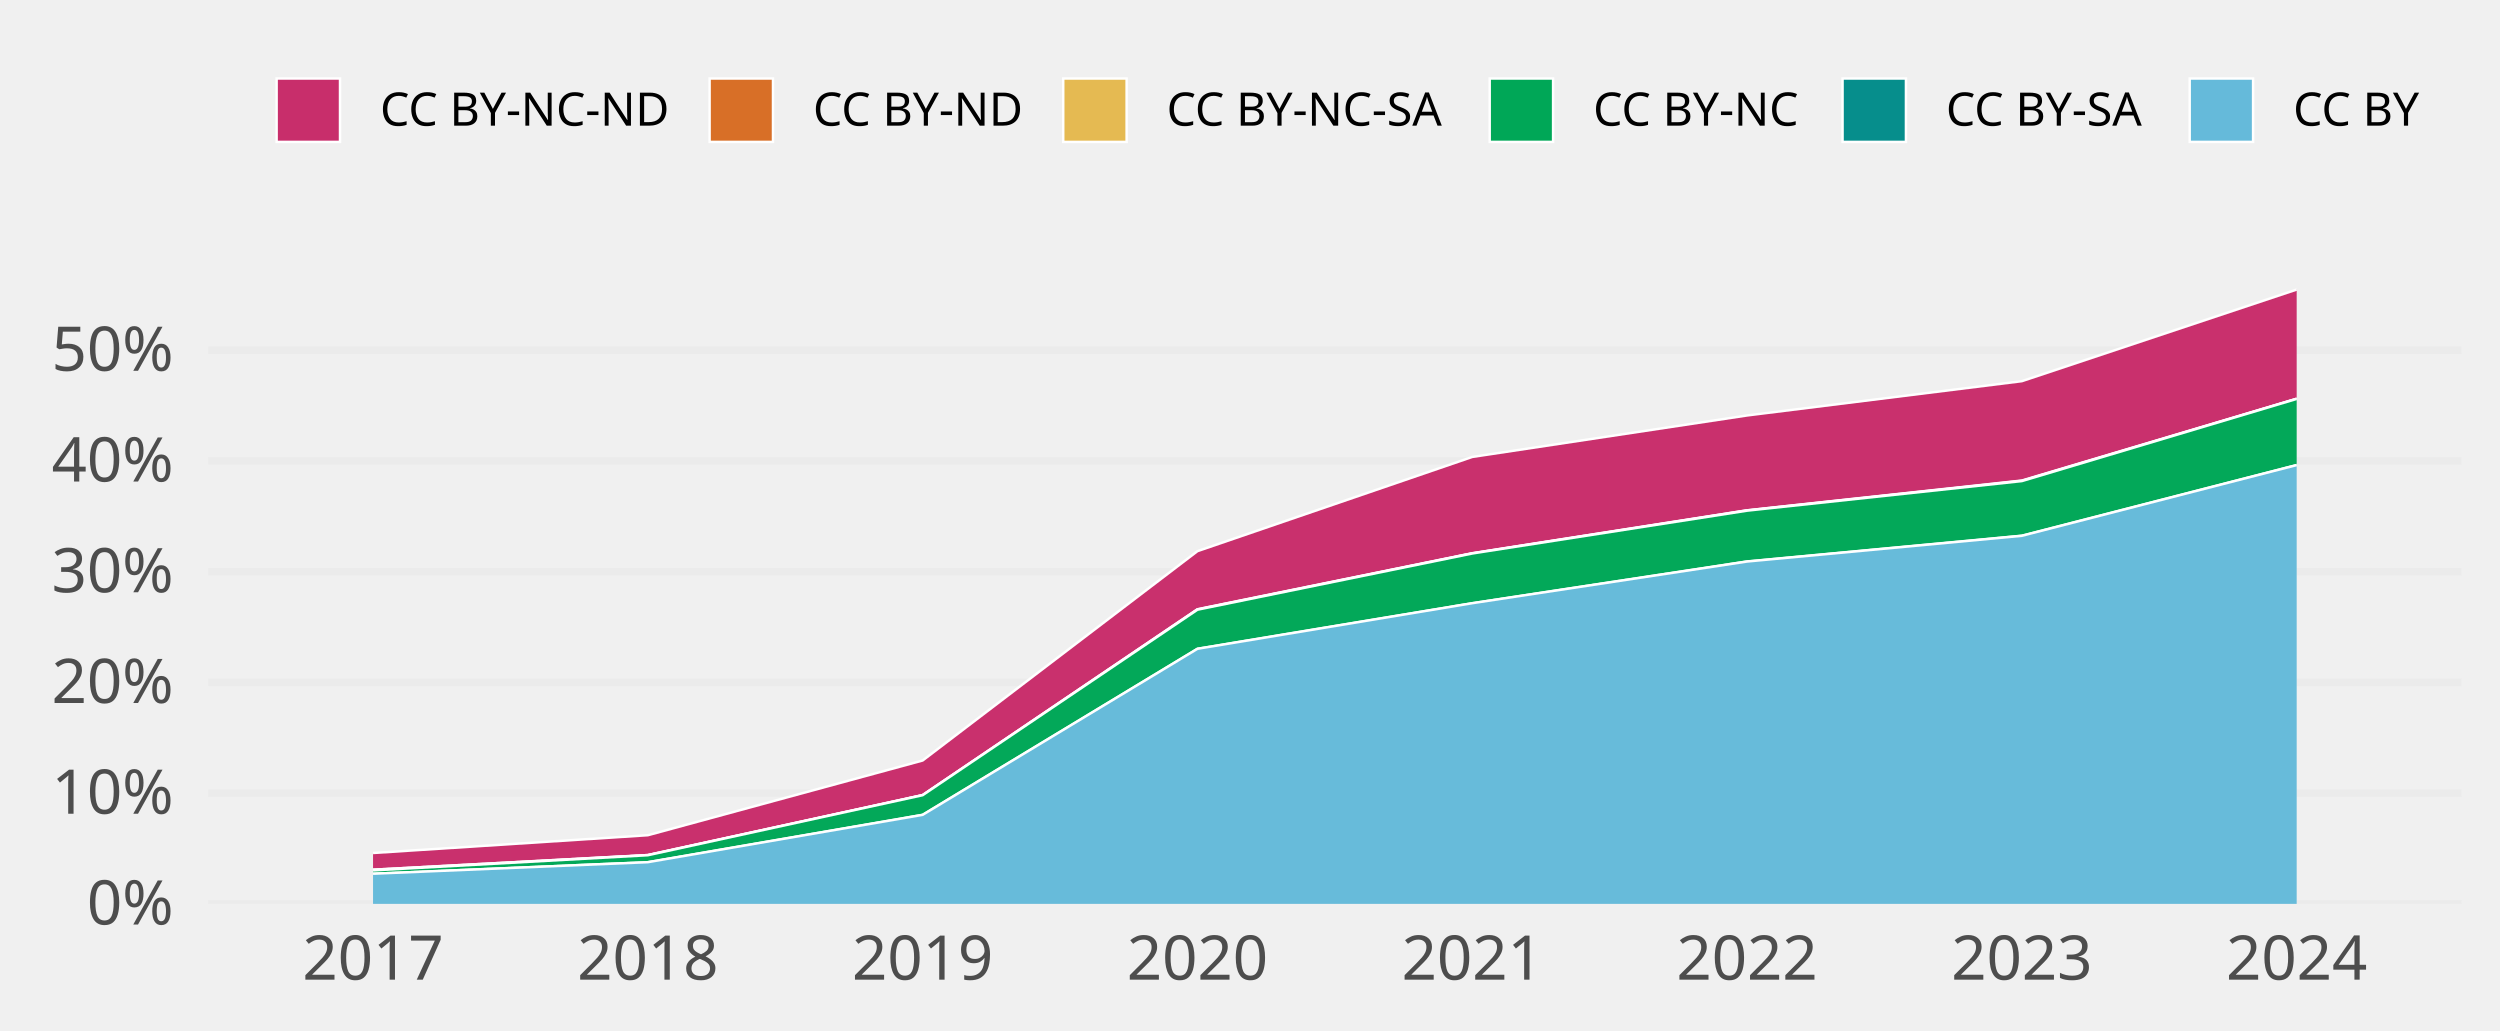
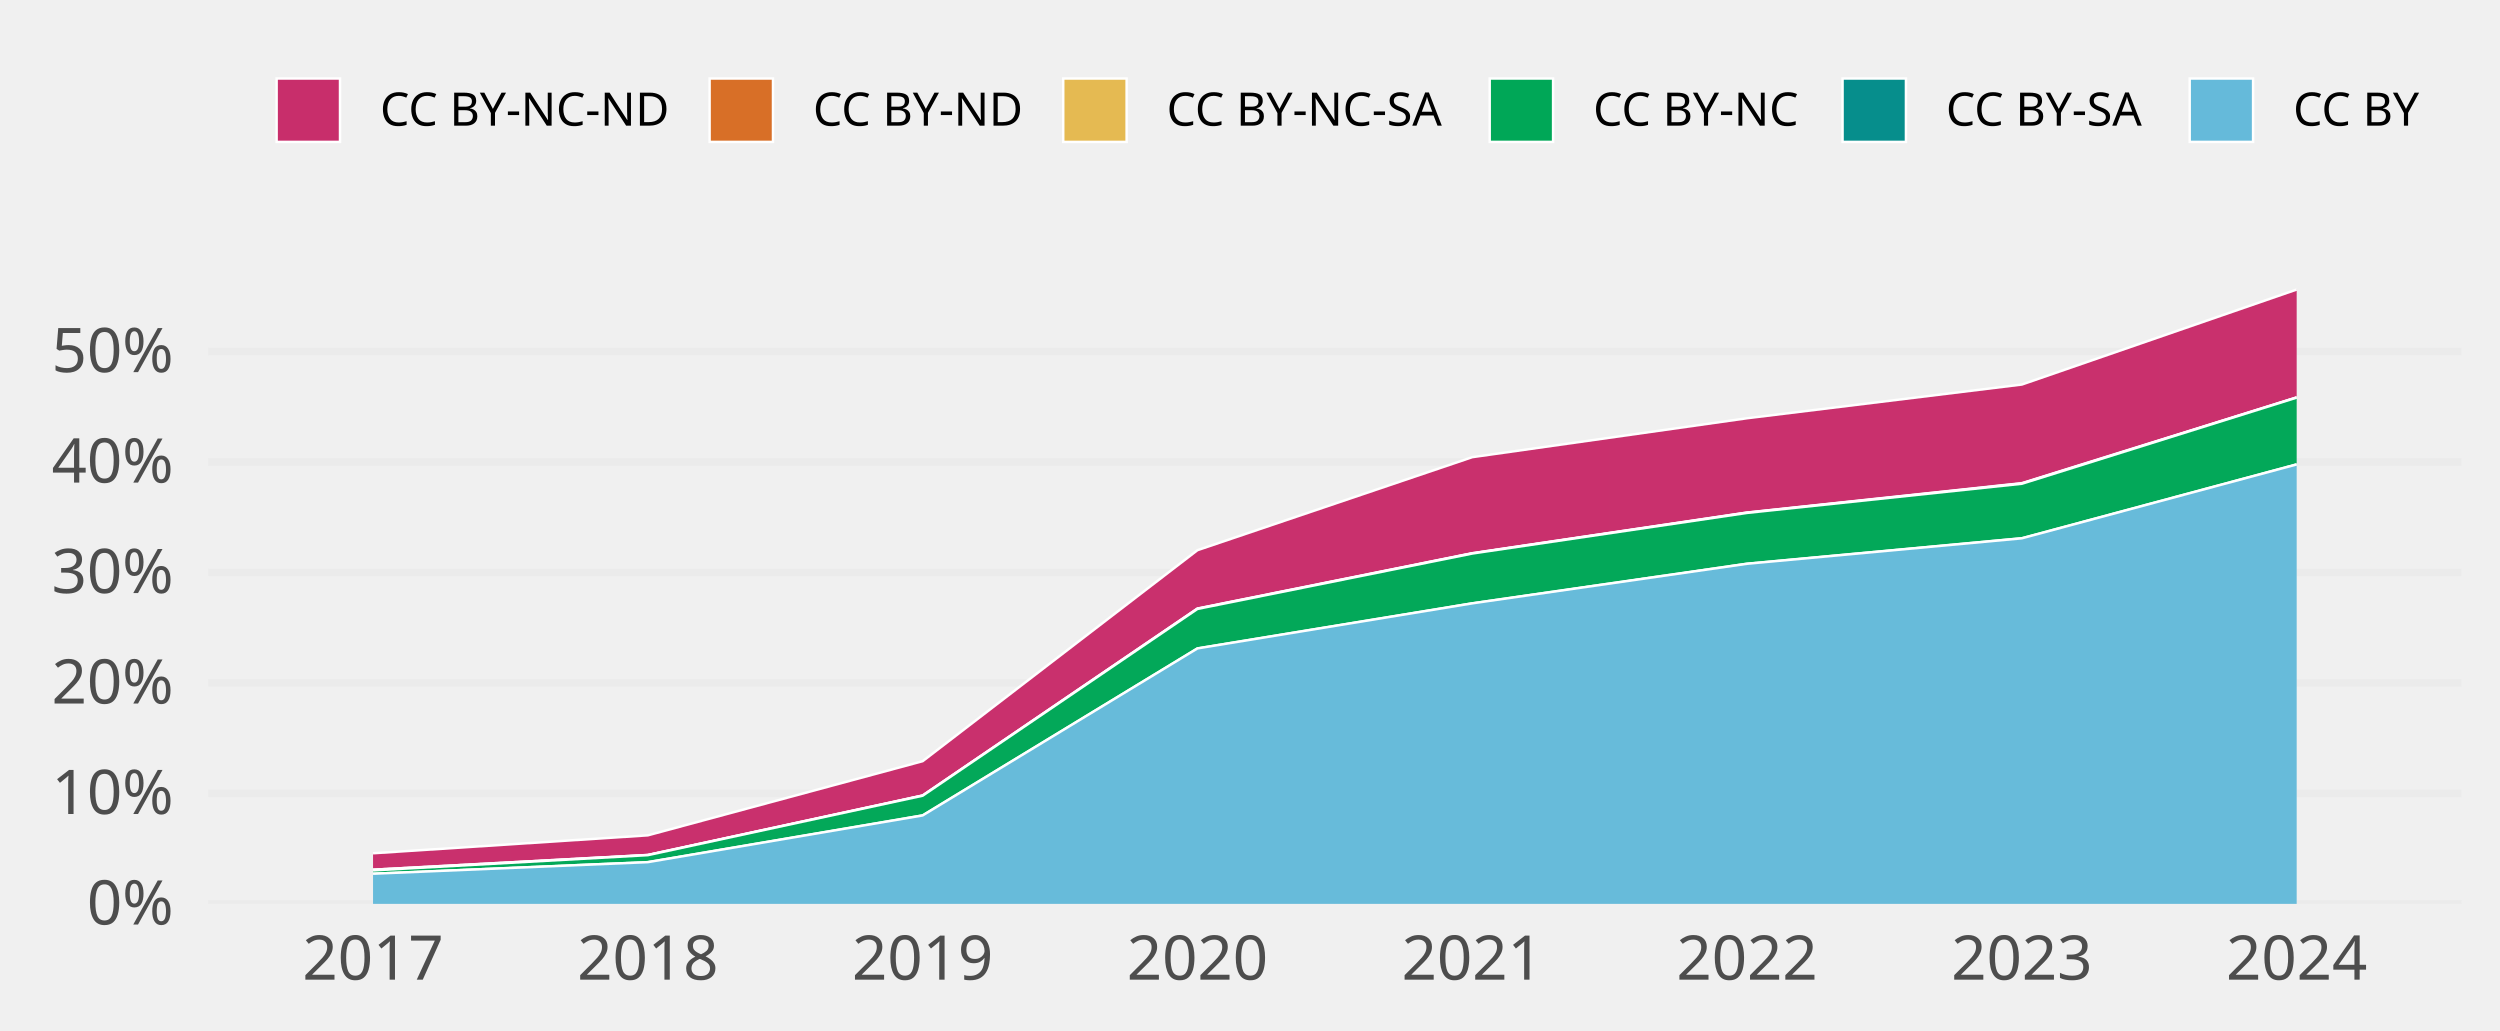
<svg xmlns="http://www.w3.org/2000/svg" class="svglite" width="648.00pt" height="266.98pt" viewBox="0 0 648.00 266.98">
  <defs>
    <style type="text/css">
    .svglite line, .svglite polyline, .svglite polygon, .svglite path, .svglite rect, .svglite circle {
      fill: none;
      stroke: #000000;
      stroke-linecap: round;
      stroke-linejoin: round;
      stroke-miterlimit: 10.00;
    }
    .svglite text {
      white-space: pre;
    }
  </style>
  </defs>
  <rect width="100%" height="100%" style="stroke: none; fill: none;" />
  <defs>
    <clipPath id="cpMC4wMHw2NDguMDB8MC4wMHwyNjYuOTg=">
      <rect x="0.00" y="0.00" width="648.00" height="266.98" />
    </clipPath>
  </defs>
  <g clip-path="url(#cpMC4wMHw2NDguMDB8MC4wMHwyNjYuOTg=)">
</g>
  <defs>
    <clipPath id="cpNTMuOTV8NjM4LjA0fDY3LjA5fDIzNC4yOA==">
      <rect x="53.95" y="67.09" width="584.09" height="167.19" />
    </clipPath>
  </defs>
  <g clip-path="url(#cpNTMuOTV8NjM4LjA0fDY3LjA5fDIzNC4yOA==)">
    <polyline points="53.95,234.28 638.04,234.28 " style="stroke-width: 1.94; stroke: #EBEBEB; stroke-linecap: butt;" />
-     <polyline points="53.95,205.58 638.04,205.58 " style="stroke-width: 1.94; stroke: #EBEBEB; stroke-linecap: butt;" />
-     <polyline points="53.95,176.87 638.04,176.87 " style="stroke-width: 1.94; stroke: #EBEBEB; stroke-linecap: butt;" />
-     <polyline points="53.95,148.17 638.04,148.17 " style="stroke-width: 1.94; stroke: #EBEBEB; stroke-linecap: butt;" />
-     <polyline points="53.95,119.47 638.04,119.47 " style="stroke-width: 1.94; stroke: #EBEBEB; stroke-linecap: butt;" />
-     <polyline points="53.95,90.77 638.04,90.77 " style="stroke-width: 1.94; stroke: #EBEBEB; stroke-linecap: butt;" />
-     <polygon points="96.69,221.10 167.92,216.49 239.15,197.12 310.38,142.86 381.61,118.44 452.84,107.69 524.07,98.80 595.30,75.05 595.30,103.34 524.07,124.55 452.84,132.27 381.61,143.39 310.38,157.92 239.15,206.08 167.92,221.63 96.69,225.42 " style="stroke-width: 0.00; stroke: none; stroke-linecap: butt; fill: #C82E6B;" />
-     <polyline points="96.69,221.10 167.92,216.49 239.15,197.12 310.38,142.86 381.61,118.44 452.84,107.69 524.07,98.80 595.30,75.05 " style="stroke-width: 0.64; stroke: #FFFFFF; stroke-linecap: butt;" />
-     <polygon points="96.69,225.42 167.92,221.63 239.15,206.08 310.38,157.92 381.61,143.39 452.84,132.27 524.07,124.55 595.30,103.34 595.30,103.36 524.07,124.62 452.84,132.28 381.61,143.41 310.38,157.94 239.15,206.09 167.92,221.63 96.69,225.42 " style="stroke-width: 0.00; stroke: none; stroke-linecap: butt; fill: #D86F27;" />
-     <polyline points="96.69,225.42 167.92,221.63 239.15,206.08 310.38,157.92 381.61,143.39 452.84,132.27 524.07,124.55 595.30,103.34 " style="stroke-width: 0.64; stroke: #FFFFFF; stroke-linecap: butt;" />
-     <polygon points="96.69,225.42 167.92,221.63 239.15,206.09 310.38,157.94 381.61,143.41 452.84,132.28 524.07,124.62 595.30,103.36 595.30,103.40 524.07,124.70 452.84,132.37 381.61,143.47 310.38,158.04 239.15,206.12 167.92,221.68 96.69,225.61 " style="stroke-width: 0.00; stroke: none; stroke-linecap: butt; fill: #E5BA52;" />
-     <polyline points="96.69,225.42 167.92,221.63 239.15,206.09 310.38,157.94 381.61,143.41 452.84,132.28 524.07,124.62 595.30,103.36 " style="stroke-width: 0.64; stroke: #FFFFFF; stroke-linecap: butt;" />
-     <polygon points="96.69,225.61 167.92,221.68 239.15,206.12 310.38,158.04 381.61,143.47 452.84,132.37 524.07,124.70 595.30,103.40 595.30,120.53 524.07,138.85 452.84,145.52 381.61,156.35 310.38,168.16 239.15,211.20 167.92,223.48 96.69,226.47 " style="stroke-width: 0.00; stroke: none; stroke-linecap: butt; fill: #00A757;" />
-     <polyline points="96.69,225.61 167.92,221.68 239.15,206.12 310.38,158.04 381.61,143.47 452.84,132.37 524.07,124.70 595.30,103.40 " style="stroke-width: 0.64; stroke: #FFFFFF; stroke-linecap: butt;" />
-     <polygon points="96.69,226.47 167.92,223.48 239.15,211.20 310.38,168.16 381.61,156.35 452.84,145.52 524.07,138.85 595.30,120.53 595.30,120.55 524.07,138.88 452.84,145.55 381.61,156.35 310.38,168.17 239.15,211.21 167.92,223.48 96.69,226.47 " style="stroke-width: 0.00; stroke: none; stroke-linecap: butt; fill: #068E8C;" />
-     <polyline points="96.69,226.47 167.92,223.48 239.15,211.20 310.38,168.16 381.61,156.35 452.84,145.52 524.07,138.85 595.30,120.53 " style="stroke-width: 0.64; stroke: #FFFFFF; stroke-linecap: butt;" />
-     <polygon points="96.69,226.47 167.92,223.48 239.15,211.21 310.38,168.17 381.61,156.35 452.84,145.55 524.07,138.88 595.30,120.55 595.30,234.28 524.07,234.28 452.84,234.28 381.61,234.28 310.38,234.28 239.15,234.28 167.92,234.28 96.69,234.28 " style="stroke-width: 0.00; stroke: none; stroke-linecap: butt; fill: #65BADA;" />
-     <polyline points="96.69,226.47 167.92,223.48 239.15,211.21 310.38,168.17 381.61,156.35 452.84,145.55 524.07,138.88 595.30,120.55 " style="stroke-width: 0.64; stroke: #FFFFFF; stroke-linecap: butt;" />
+     <polyline points="53.95,205.65 638.04,205.65 " style="stroke-width: 1.94; stroke: #EBEBEB; stroke-linecap: butt;" />
+     <polyline points="53.95,177.01 638.04,177.01 " style="stroke-width: 1.94; stroke: #EBEBEB; stroke-linecap: butt;" />
+     <polyline points="53.95,148.38 638.04,148.38 " style="stroke-width: 1.94; stroke: #EBEBEB; stroke-linecap: butt;" />
+     <polyline points="53.95,119.74 638.04,119.74 " style="stroke-width: 1.94; stroke: #EBEBEB; stroke-linecap: butt;" />
+     <polyline points="53.95,91.11 638.04,91.11 " style="stroke-width: 1.94; stroke: #EBEBEB; stroke-linecap: butt;" />
+     <polygon points="96.69,221.17 167.92,216.52 239.15,197.30 310.38,142.61 381.61,118.50 452.84,108.41 524.07,99.67 595.30,75.05 595.30,103.00 524.07,125.23 452.84,132.85 381.61,143.39 310.38,157.73 239.15,206.19 167.92,221.61 96.69,225.42 " style="stroke-width: 0.00; stroke: none; stroke-linecap: butt; fill: #C82E6B;" />
+     <polyline points="96.69,221.17 167.92,216.52 239.15,197.30 310.38,142.61 381.61,118.50 452.84,108.41 524.07,99.67 595.30,75.05 " style="stroke-width: 0.64; stroke: #FFFFFF; stroke-linecap: butt;" />
+     <polygon points="96.69,225.42 167.92,221.61 239.15,206.19 310.38,157.73 381.61,143.39 452.84,132.85 524.07,125.23 595.30,103.00 595.30,103.03 524.07,125.30 452.84,132.86 381.61,143.41 310.38,157.75 239.15,206.20 167.92,221.61 96.69,225.42 " style="stroke-width: 0.00; stroke: none; stroke-linecap: butt; fill: #D86F27;" />
+     <polyline points="96.69,225.42 167.92,221.61 239.15,206.19 310.38,157.73 381.61,143.39 452.84,132.85 524.07,125.23 595.30,103.00 " style="stroke-width: 0.64; stroke: #FFFFFF; stroke-linecap: butt;" />
+     <polygon points="96.69,225.42 167.92,221.61 239.15,206.20 310.38,157.75 381.61,143.41 452.84,132.86 524.07,125.30 595.30,103.03 595.30,103.06 524.07,125.39 452.84,132.95 381.61,143.48 310.38,157.84 239.15,206.25 167.92,221.66 96.69,225.61 " style="stroke-width: 0.00; stroke: none; stroke-linecap: butt; fill: #E5BA52;" />
+     <polyline points="96.69,225.42 167.92,221.61 239.15,206.20 310.38,157.75 381.61,143.41 452.84,132.86 524.07,125.30 595.30,103.03 " style="stroke-width: 0.64; stroke: #FFFFFF; stroke-linecap: butt;" />
+     <polygon points="96.69,225.61 167.92,221.66 239.15,206.25 310.38,157.84 381.61,143.48 452.84,132.95 524.07,125.39 595.30,103.06 595.30,120.36 524.07,139.51 452.84,146.11 381.61,156.38 310.38,168.07 239.15,211.35 167.92,223.47 96.69,226.47 " style="stroke-width: 0.00; stroke: none; stroke-linecap: butt; fill: #00A757;" />
+     <polyline points="96.69,225.61 167.92,221.66 239.15,206.25 310.38,157.84 381.61,143.48 452.84,132.95 524.07,125.39 595.30,103.06 " style="stroke-width: 0.64; stroke: #FFFFFF; stroke-linecap: butt;" />
+     <polygon points="96.69,226.47 167.92,223.47 239.15,211.35 310.38,168.07 381.61,156.38 452.84,146.11 524.07,139.51 595.30,120.36 595.30,120.38 524.07,139.53 452.84,146.13 381.61,156.39 310.38,168.07 239.15,211.36 167.92,223.47 96.69,226.47 " style="stroke-width: 0.00; stroke: none; stroke-linecap: butt; fill: #068E8C;" />
+     <polyline points="96.69,226.47 167.92,223.47 239.15,211.35 310.38,168.07 381.61,156.38 452.84,146.11 524.07,139.51 595.30,120.36 " style="stroke-width: 0.64; stroke: #FFFFFF; stroke-linecap: butt;" />
+     <polygon points="96.69,226.47 167.92,223.47 239.15,211.36 310.38,168.07 381.61,156.39 452.84,146.13 524.07,139.53 595.30,120.38 595.30,234.28 524.07,234.28 452.84,234.28 381.61,234.28 310.38,234.28 239.15,234.28 167.92,234.28 96.69,234.28 " style="stroke-width: 0.00; stroke: none; stroke-linecap: butt; fill: #65BADA;" />
+     <polyline points="96.69,226.47 167.92,223.47 239.15,211.36 310.38,168.07 381.61,156.39 452.84,146.13 524.07,139.53 595.30,120.38 " style="stroke-width: 0.64; stroke: #FFFFFF; stroke-linecap: butt;" />
    <rect x="61.07" y="75.05" width="71.23" height="159.23" style="stroke-width: 1.07; stroke: none; stroke-linecap: butt; stroke-linejoin: miter; fill: #FFFFFF; fill-opacity: 0.012;" />
    <rect x="132.30" y="75.05" width="71.23" height="159.23" style="stroke-width: 1.07; stroke: none; stroke-linecap: butt; stroke-linejoin: miter; fill: #FFFFFF; fill-opacity: 0.012;" />
    <rect x="203.53" y="75.05" width="71.23" height="159.23" style="stroke-width: 1.07; stroke: none; stroke-linecap: butt; stroke-linejoin: miter; fill: #FFFFFF; fill-opacity: 0.012;" />
    <rect x="274.76" y="75.05" width="71.23" height="159.23" style="stroke-width: 1.07; stroke: none; stroke-linecap: butt; stroke-linejoin: miter; fill: #FFFFFF; fill-opacity: 0.012;" />
    <rect x="345.99" y="75.05" width="71.23" height="159.23" style="stroke-width: 1.07; stroke: none; stroke-linecap: butt; stroke-linejoin: miter; fill: #FFFFFF; fill-opacity: 0.012;" />
    <rect x="417.22" y="75.05" width="71.23" height="159.23" style="stroke-width: 1.07; stroke: none; stroke-linecap: butt; stroke-linejoin: miter; fill: #FFFFFF; fill-opacity: 0.012;" />
    <rect x="488.45" y="75.05" width="71.23" height="159.23" style="stroke-width: 1.07; stroke: none; stroke-linecap: butt; stroke-linejoin: miter; fill: #FFFFFF; fill-opacity: 0.012;" />
    <rect x="559.68" y="75.05" width="71.23" height="159.23" style="stroke-width: 1.07; stroke: none; stroke-linecap: butt; stroke-linejoin: miter; fill: #FFFFFF; fill-opacity: 0.012;" />
  </g>
  <g clip-path="url(#cpMC4wMHw2NDguMDB8MC4wMHwyNjYuOTg=)">
    <text x="44.98" y="239.63" text-anchor="end" style="font-size: 16.00px;fill: #4D4D4D; font-family: &quot;Atkinson Hyperlegible&quot;;" textLength="25.20px" lengthAdjust="spacingAndGlyphs">0%</text>
-     <text x="44.98" y="210.92" text-anchor="end" style="font-size: 16.00px;fill: #4D4D4D; font-family: &quot;Atkinson Hyperlegible&quot;;" textLength="31.63px" lengthAdjust="spacingAndGlyphs">10%</text>
-     <text x="44.98" y="182.22" text-anchor="end" style="font-size: 16.00px;fill: #4D4D4D; font-family: &quot;Atkinson Hyperlegible&quot;;" textLength="33.98px" lengthAdjust="spacingAndGlyphs">20%</text>
-     <text x="44.98" y="153.52" text-anchor="end" style="font-size: 16.00px;fill: #4D4D4D; font-family: &quot;Atkinson Hyperlegible&quot;;" textLength="34.38px" lengthAdjust="spacingAndGlyphs">30%</text>
-     <text x="44.98" y="124.81" text-anchor="end" style="font-size: 16.00px;fill: #4D4D4D; font-family: &quot;Atkinson Hyperlegible&quot;;" textLength="35.02px" lengthAdjust="spacingAndGlyphs">40%</text>
-     <text x="44.98" y="96.11" text-anchor="end" style="font-size: 16.00px;fill: #4D4D4D; font-family: &quot;Atkinson Hyperlegible&quot;;" textLength="34.52px" lengthAdjust="spacingAndGlyphs">50%</text>
+     <text x="44.98" y="210.99" text-anchor="end" style="font-size: 16.00px;fill: #4D4D4D; font-family: &quot;Atkinson Hyperlegible&quot;;" textLength="31.63px" lengthAdjust="spacingAndGlyphs">10%</text>
+     <text x="44.98" y="182.36" text-anchor="end" style="font-size: 16.00px;fill: #4D4D4D; font-family: &quot;Atkinson Hyperlegible&quot;;" textLength="33.98px" lengthAdjust="spacingAndGlyphs">20%</text>
+     <text x="44.98" y="153.72" text-anchor="end" style="font-size: 16.00px;fill: #4D4D4D; font-family: &quot;Atkinson Hyperlegible&quot;;" textLength="34.38px" lengthAdjust="spacingAndGlyphs">30%</text>
+     <text x="44.98" y="125.09" text-anchor="end" style="font-size: 16.00px;fill: #4D4D4D; font-family: &quot;Atkinson Hyperlegible&quot;;" textLength="35.02px" lengthAdjust="spacingAndGlyphs">40%</text>
+     <text x="44.98" y="96.46" text-anchor="end" style="font-size: 16.00px;fill: #4D4D4D; font-family: &quot;Atkinson Hyperlegible&quot;;" textLength="34.52px" lengthAdjust="spacingAndGlyphs">50%</text>
    <text x="96.69" y="253.94" text-anchor="middle" style="font-size: 16.00px;fill: #4D4D4D; font-family: &quot;Atkinson Hyperlegible&quot;;" textLength="33.74px" lengthAdjust="spacingAndGlyphs">2017</text>
    <text x="167.92" y="253.94" text-anchor="middle" style="font-size: 16.00px;fill: #4D4D4D; font-family: &quot;Atkinson Hyperlegible&quot;;" textLength="35.42px" lengthAdjust="spacingAndGlyphs">2018</text>
    <text x="239.15" y="253.94" text-anchor="middle" style="font-size: 16.00px;fill: #4D4D4D; font-family: &quot;Atkinson Hyperlegible&quot;;" textLength="35.15px" lengthAdjust="spacingAndGlyphs">2019</text>
    <text x="310.38" y="253.94" text-anchor="middle" style="font-size: 16.00px;fill: #4D4D4D; font-family: &quot;Atkinson Hyperlegible&quot;;" textLength="38.30px" lengthAdjust="spacingAndGlyphs">2020</text>
    <text x="381.61" y="253.94" text-anchor="middle" style="font-size: 16.00px;fill: #4D4D4D; font-family: &quot;Atkinson Hyperlegible&quot;;" textLength="34.37px" lengthAdjust="spacingAndGlyphs">2021</text>
    <text x="452.84" y="253.94" text-anchor="middle" style="font-size: 16.00px;fill: #4D4D4D; font-family: &quot;Atkinson Hyperlegible&quot;;" textLength="36.72px" lengthAdjust="spacingAndGlyphs">2022</text>
    <text x="524.07" y="253.94" text-anchor="middle" style="font-size: 16.00px;fill: #4D4D4D; font-family: &quot;Atkinson Hyperlegible&quot;;" textLength="37.12px" lengthAdjust="spacingAndGlyphs">2023</text>
    <text x="595.30" y="253.94" text-anchor="middle" style="font-size: 16.00px;fill: #4D4D4D; font-family: &quot;Atkinson Hyperlegible&quot;;" textLength="37.76px" lengthAdjust="spacingAndGlyphs">2024</text>
    <rect x="71.70" y="20.35" width="16.43" height="16.43" style="stroke-width: 0.64; stroke: #FFFFFF; stroke-linecap: butt; stroke-linejoin: miter; fill: #C82E6B;" />
    <rect x="183.93" y="20.35" width="16.43" height="16.43" style="stroke-width: 0.64; stroke: #FFFFFF; stroke-linecap: butt; stroke-linejoin: miter; fill: #D86F27;" />
    <rect x="275.59" y="20.35" width="16.43" height="16.43" style="stroke-width: 0.64; stroke: #FFFFFF; stroke-linecap: butt; stroke-linejoin: miter; fill: #E5BA52;" />
    <rect x="386.13" y="20.35" width="16.43" height="16.43" style="stroke-width: 0.64; stroke: #FFFFFF; stroke-linecap: butt; stroke-linejoin: miter; fill: #00A757;" />
    <rect x="477.59" y="20.35" width="16.43" height="16.43" style="stroke-width: 0.64; stroke: #FFFFFF; stroke-linecap: butt; stroke-linejoin: miter; fill: #068E8C;" />
    <rect x="567.57" y="20.35" width="16.43" height="16.43" style="stroke-width: 0.64; stroke: #FFFFFF; stroke-linecap: butt; stroke-linejoin: miter; fill: #65BADA;" />
    <text x="98.52" y="32.58" style="font-size: 12.00px; font-family: &quot;Atkinson Hyperlegible&quot;;" textLength="75.02px" lengthAdjust="spacingAndGlyphs">CC BY-NC-ND</text>
    <text x="210.74" y="32.58" style="font-size: 12.00px; font-family: &quot;Atkinson Hyperlegible&quot;;" textLength="54.45px" lengthAdjust="spacingAndGlyphs">CC BY-ND</text>
    <text x="302.40" y="32.58" style="font-size: 12.00px; font-family: &quot;Atkinson Hyperlegible&quot;;" textLength="73.34px" lengthAdjust="spacingAndGlyphs">CC BY-NC-SA</text>
    <text x="412.95" y="32.58" style="font-size: 12.00px; font-family: &quot;Atkinson Hyperlegible&quot;;" textLength="54.25px" lengthAdjust="spacingAndGlyphs">CC BY-NC</text>
    <text x="504.40" y="32.58" style="font-size: 12.00px; font-family: &quot;Atkinson Hyperlegible&quot;;" textLength="52.78px" lengthAdjust="spacingAndGlyphs">CC BY-SA</text>
    <text x="594.39" y="32.58" style="font-size: 12.00px; font-family: &quot;Atkinson Hyperlegible&quot;;" textLength="33.69px" lengthAdjust="spacingAndGlyphs">CC BY</text>
  </g>
</svg>
